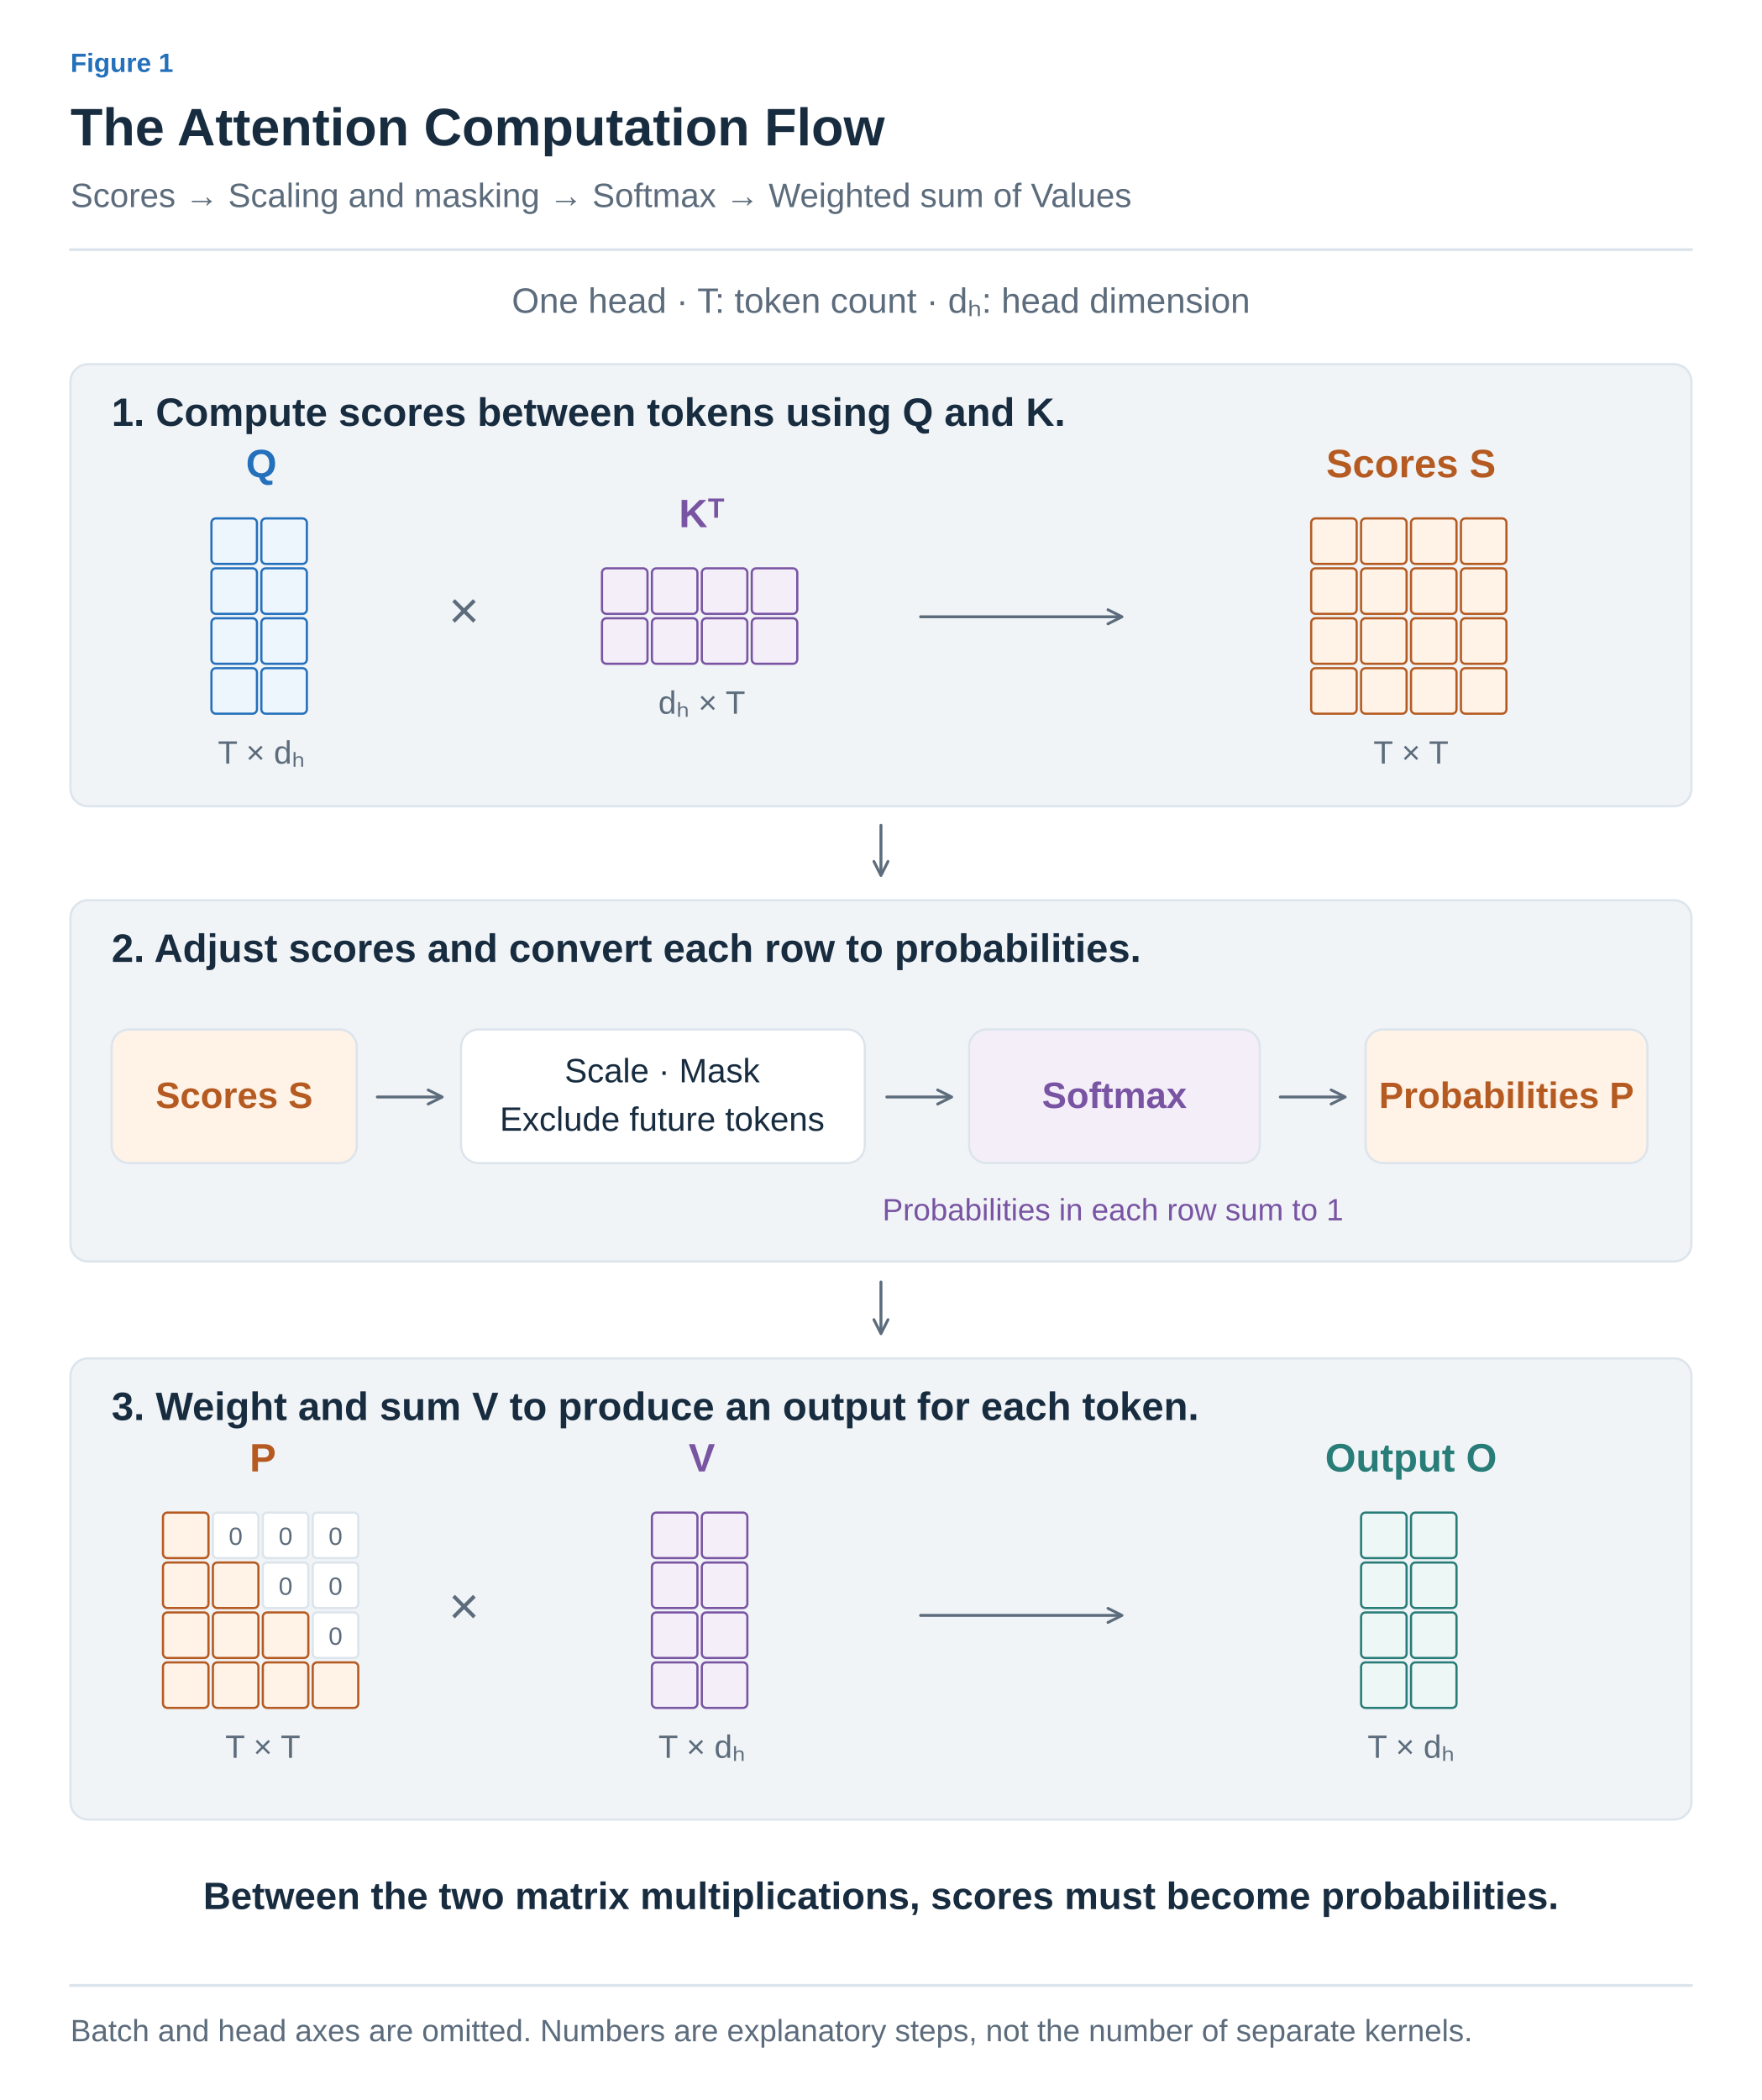
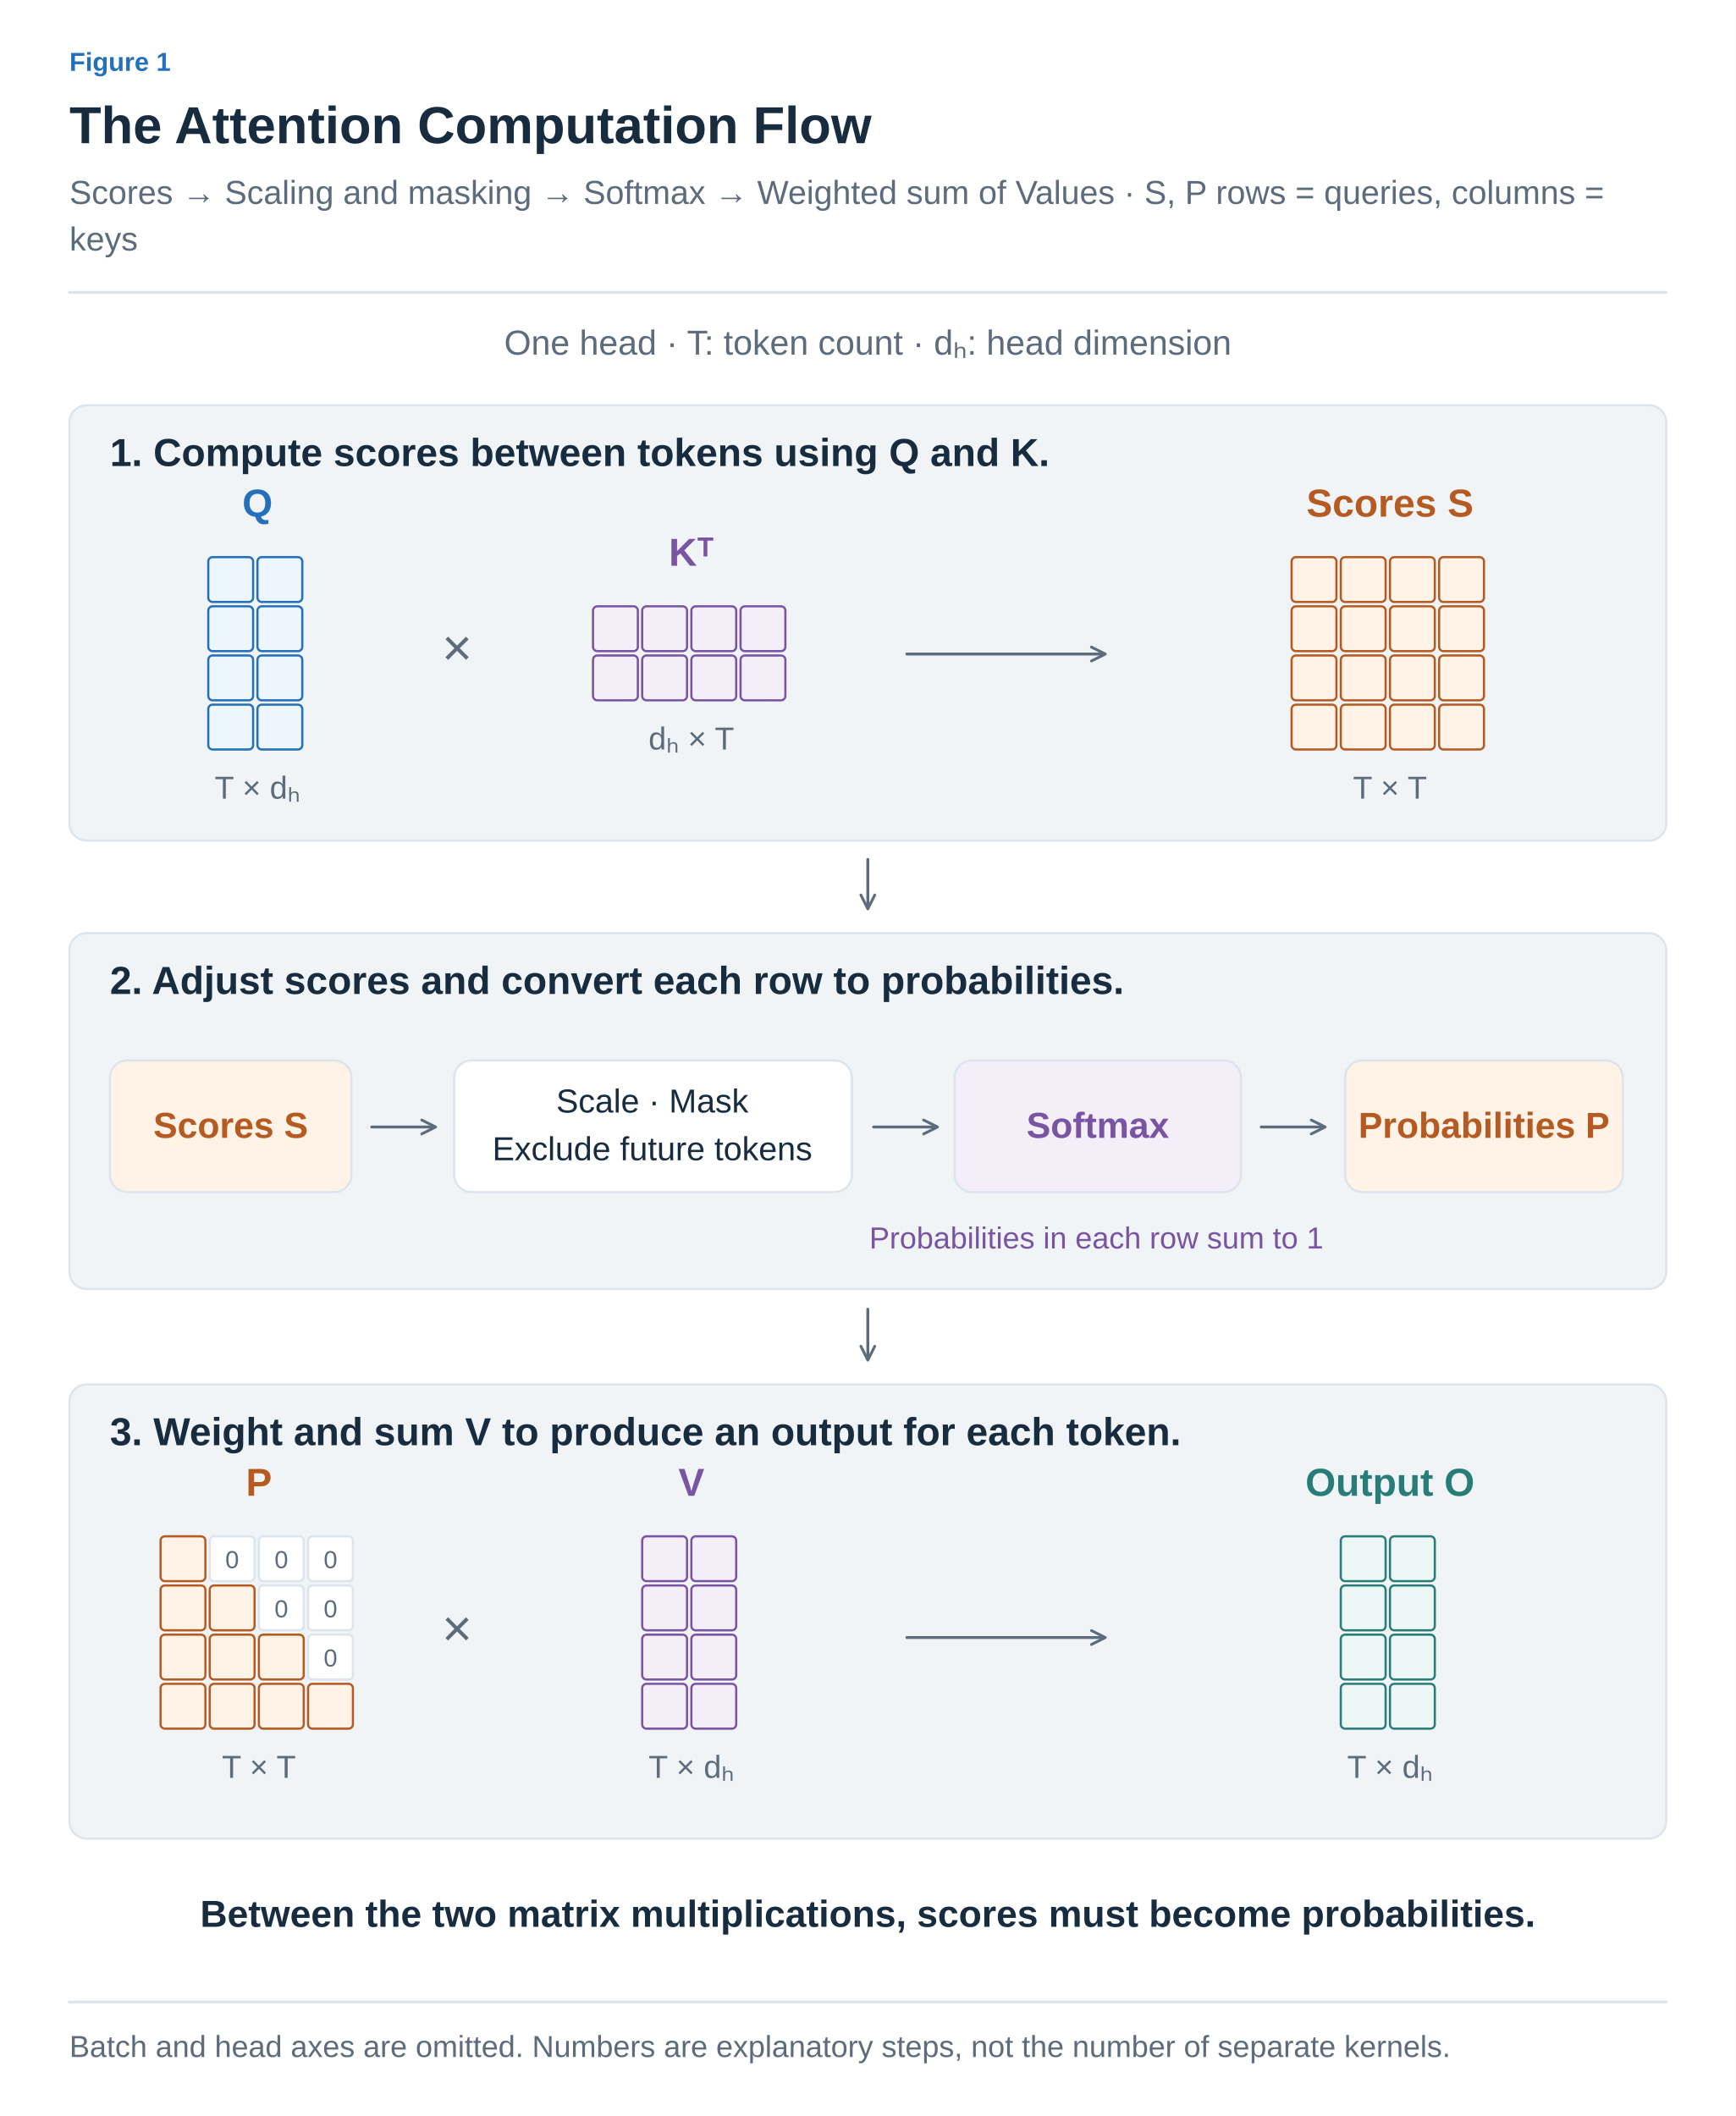
- <svg xmlns="http://www.w3.org/2000/svg" width="1200" height="1430" viewBox="0 0 1200 1430" role="img" aria-labelledby="title desc">
+ <svg xmlns="http://www.w3.org/2000/svg" width="1200" height="1463" viewBox="0 0 1200 1463" role="img" aria-labelledby="title desc">
  <defs>
    <marker id="arrow-ink" viewBox="0 0 10 10" refX="8" refY="5" markerWidth="6" markerHeight="6" orient="auto">
      <path d="M1 1 L9 5 L1 9" fill="none" stroke="#182C40" stroke-width="1.6" />
    </marker>
    <marker id="arrow-muted" viewBox="0 0 10 10" refX="8" refY="5" markerWidth="6" markerHeight="6" orient="auto">
      <path d="M1 1 L9 5 L1 9" fill="none" stroke="#5C6C7C" stroke-width="1.6" />
    </marker>
    <marker id="arrow-line" viewBox="0 0 10 10" refX="8" refY="5" markerWidth="6" markerHeight="6" orient="auto">
      <path d="M1 1 L9 5 L1 9" fill="none" stroke="#DCE4EC" stroke-width="1.6" />
    </marker>
    <marker id="arrow-paper" viewBox="0 0 10 10" refX="8" refY="5" markerWidth="6" markerHeight="6" orient="auto">
      <path d="M1 1 L9 5 L1 9" fill="none" stroke="#FFFFFF" stroke-width="1.6" />
    </marker>
    <marker id="arrow-blue" viewBox="0 0 10 10" refX="8" refY="5" markerWidth="6" markerHeight="6" orient="auto">
      <path d="M1 1 L9 5 L1 9" fill="none" stroke="#2470BB" stroke-width="1.6" />
    </marker>
    <marker id="arrow-teal" viewBox="0 0 10 10" refX="8" refY="5" markerWidth="6" markerHeight="6" orient="auto">
      <path d="M1 1 L9 5 L1 9" fill="none" stroke="#287D78" stroke-width="1.6" />
    </marker>
    <marker id="arrow-orange" viewBox="0 0 10 10" refX="8" refY="5" markerWidth="6" markerHeight="6" orient="auto">
      <path d="M1 1 L9 5 L1 9" fill="none" stroke="#B55B22" stroke-width="1.6" />
    </marker>
    <marker id="arrow-purple" viewBox="0 0 10 10" refX="8" refY="5" markerWidth="6" markerHeight="6" orient="auto">
      <path d="M1 1 L9 5 L1 9" fill="none" stroke="#7954A3" stroke-width="1.6" />
    </marker>
    <marker id="arrow-gray" viewBox="0 0 10 10" refX="8" refY="5" markerWidth="6" markerHeight="6" orient="auto">
      <path d="M1 1 L9 5 L1 9" fill="none" stroke="#657789" stroke-width="1.6" />
    </marker>
    <marker id="arrow-red" viewBox="0 0 10 10" refX="8" refY="5" markerWidth="6" markerHeight="6" orient="auto">
      <path d="M1 1 L9 5 L1 9" fill="none" stroke="#B34242" stroke-width="1.6" />
    </marker>
    <marker id="arrow-indigo" viewBox="0 0 10 10" refX="8" refY="5" markerWidth="6" markerHeight="6" orient="auto">
      <path d="M1 1 L9 5 L1 9" fill="none" stroke="#4C60A8" stroke-width="1.6" />
    </marker>
    <marker id="arrow-slate" viewBox="0 0 10 10" refX="8" refY="5" markerWidth="6" markerHeight="6" orient="auto">
      <path d="M1 1 L9 5 L1 9" fill="none" stroke="#8191A0" stroke-width="1.6" />
    </marker>
    <marker id="arrow-surface" viewBox="0 0 10 10" refX="8" refY="5" markerWidth="6" markerHeight="6" orient="auto">
      <path d="M1 1 L9 5 L1 9" fill="none" stroke="#F8FAFC" stroke-width="1.6" />
    </marker>
  </defs>
  <style>text{font-family:Arial,"Apple SD Gothic Neo","Noto Sans KR",sans-serif}text[font-family]{font-family:Menlo,Consolas,monospace}path{stroke-linecap:round;stroke-linejoin:round}</style>
  <rect width="100%" height="100%" fill="white" />
  <text x="48" y="49" fill="#2470BB" font-size="18" font-weight="600" text-anchor="start" data-max-width="1104">Figure 1</text>
  <text x="48" y="99" fill="#182C40" font-size="36" font-weight="700" text-anchor="start" data-max-width="1104">The Attention Computation Flow</text>
-   <text x="48" y="141" fill="#5C6C7C" font-size="23" font-weight="400" text-anchor="start" data-max-width="1104">Scores → Scaling and masking → Softmax → Weighted sum of Values</text>
-   <path d="M48,170 H1152" stroke="#DCE4EC" stroke-width="2" />
-   <g transform="translate(48 206) scale(1)" data-panel="1">
+   <text x="48" y="141" fill="#5C6C7C" font-size="23" font-weight="400" text-anchor="start" data-max-width="1104">Scores → Scaling and masking → Softmax → Weighted sum of Values · S, P rows = queries, columns =</text>
+   <text x="48" y="173.2" fill="#5C6C7C" font-size="23" font-weight="400" text-anchor="start" data-max-width="1104">keys</text>
+   <path d="M48,202.2 H1152" stroke="#DCE4EC" stroke-width="2" />
+   <g transform="translate(48 238.2) scale(1)" data-panel="1">
    <g transform="translate(-48 -206)">
      <text x="600" y="213" fill="#5C6C7C" font-size="24" font-weight="400" text-anchor="middle">One head · T: token count · dₕ: head dimension</text>
      <rect x="48" y="248" width="1104" height="301" rx="12" fill="#F1F4F7" stroke="#DCE4EC" stroke-width="1.5" />
      <text x="76" y="290" fill="#182C40" font-size="27" font-weight="700" text-anchor="start">1. Compute scores between tokens using Q and K.</text>
      <text x="178" y="325" fill="#2470BB" font-size="27" font-weight="700" text-anchor="middle">Q</text>
      <rect x="144" y="353" width="31" height="31" rx="3" fill="#EDF5FD" stroke="#2470BB" stroke-width="1.5" />
      <rect x="178" y="353" width="31" height="31" rx="3" fill="#EDF5FD" stroke="#2470BB" stroke-width="1.5" />
      <rect x="144" y="387" width="31" height="31" rx="3" fill="#EDF5FD" stroke="#2470BB" stroke-width="1.5" />
      <rect x="178" y="387" width="31" height="31" rx="3" fill="#EDF5FD" stroke="#2470BB" stroke-width="1.5" />
      <rect x="144" y="421" width="31" height="31" rx="3" fill="#EDF5FD" stroke="#2470BB" stroke-width="1.5" />
      <rect x="178" y="421" width="31" height="31" rx="3" fill="#EDF5FD" stroke="#2470BB" stroke-width="1.5" />
      <rect x="144" y="455" width="31" height="31" rx="3" fill="#EDF5FD" stroke="#2470BB" stroke-width="1.5" />
      <rect x="178" y="455" width="31" height="31" rx="3" fill="#EDF5FD" stroke="#2470BB" stroke-width="1.5" />
      <text x="178" y="520" fill="#5C6C7C" font-size="22" font-weight="400" text-anchor="middle">T × dₕ</text>
      <text x="316" y="428" fill="#5C6C7C" font-size="36" font-weight="400" text-anchor="middle">×</text>
      <text x="478" y="359" fill="#7954A3" font-size="27" font-weight="700" text-anchor="middle">Kᵀ</text>
      <rect x="410" y="387" width="31" height="31" rx="3" fill="#F3EEF8" stroke="#7954A3" stroke-width="1.5" />
      <rect x="444" y="387" width="31" height="31" rx="3" fill="#F3EEF8" stroke="#7954A3" stroke-width="1.5" />
      <rect x="478" y="387" width="31" height="31" rx="3" fill="#F3EEF8" stroke="#7954A3" stroke-width="1.5" />
      <rect x="512" y="387" width="31" height="31" rx="3" fill="#F3EEF8" stroke="#7954A3" stroke-width="1.5" />
      <rect x="410" y="421" width="31" height="31" rx="3" fill="#F3EEF8" stroke="#7954A3" stroke-width="1.5" />
      <rect x="444" y="421" width="31" height="31" rx="3" fill="#F3EEF8" stroke="#7954A3" stroke-width="1.5" />
      <rect x="478" y="421" width="31" height="31" rx="3" fill="#F3EEF8" stroke="#7954A3" stroke-width="1.5" />
      <rect x="512" y="421" width="31" height="31" rx="3" fill="#F3EEF8" stroke="#7954A3" stroke-width="1.5" />
      <text x="478" y="486" fill="#5C6C7C" font-size="22" font-weight="400" text-anchor="middle">dₕ × T</text>
      <path d="M627,420 L763,420" fill="none" stroke="#5C6C7C" stroke-width="2" marker-end="url(#arrow-muted)" />
      <text x="961" y="325" fill="#B55B22" font-size="27" font-weight="700" text-anchor="middle">Scores S</text>
      <rect x="893" y="353" width="31" height="31" rx="3" fill="#FFF2E6" stroke="#B55B22" stroke-width="1.5" />
      <rect x="927" y="353" width="31" height="31" rx="3" fill="#FFF2E6" stroke="#B55B22" stroke-width="1.5" />
      <rect x="961" y="353" width="31" height="31" rx="3" fill="#FFF2E6" stroke="#B55B22" stroke-width="1.5" />
      <rect x="995" y="353" width="31" height="31" rx="3" fill="#FFF2E6" stroke="#B55B22" stroke-width="1.5" />
      <rect x="893" y="387" width="31" height="31" rx="3" fill="#FFF2E6" stroke="#B55B22" stroke-width="1.5" />
      <rect x="927" y="387" width="31" height="31" rx="3" fill="#FFF2E6" stroke="#B55B22" stroke-width="1.5" />
      <rect x="961" y="387" width="31" height="31" rx="3" fill="#FFF2E6" stroke="#B55B22" stroke-width="1.5" />
      <rect x="995" y="387" width="31" height="31" rx="3" fill="#FFF2E6" stroke="#B55B22" stroke-width="1.5" />
      <rect x="893" y="421" width="31" height="31" rx="3" fill="#FFF2E6" stroke="#B55B22" stroke-width="1.5" />
      <rect x="927" y="421" width="31" height="31" rx="3" fill="#FFF2E6" stroke="#B55B22" stroke-width="1.5" />
      <rect x="961" y="421" width="31" height="31" rx="3" fill="#FFF2E6" stroke="#B55B22" stroke-width="1.5" />
      <rect x="995" y="421" width="31" height="31" rx="3" fill="#FFF2E6" stroke="#B55B22" stroke-width="1.5" />
      <rect x="893" y="455" width="31" height="31" rx="3" fill="#FFF2E6" stroke="#B55B22" stroke-width="1.5" />
      <rect x="927" y="455" width="31" height="31" rx="3" fill="#FFF2E6" stroke="#B55B22" stroke-width="1.5" />
      <rect x="961" y="455" width="31" height="31" rx="3" fill="#FFF2E6" stroke="#B55B22" stroke-width="1.5" />
      <rect x="995" y="455" width="31" height="31" rx="3" fill="#FFF2E6" stroke="#B55B22" stroke-width="1.5" />
      <text x="961" y="520" fill="#5C6C7C" font-size="22" font-weight="400" text-anchor="middle">T × T</text>
      <path d="M600,562 L600,595" fill="none" stroke="#5C6C7C" stroke-width="2" marker-end="url(#arrow-muted)" />
      <rect x="48" y="613" width="1104" height="246" rx="12" fill="#F1F4F7" stroke="#DCE4EC" stroke-width="1.5" />
      <text x="76" y="655" fill="#182C40" font-size="27" font-weight="700" text-anchor="start">2. Adjust scores and convert each row to probabilities.</text>
      <rect x="76" y="701" width="167" height="91" rx="12" fill="#FFF2E6" stroke="#DCE4EC" stroke-width="1.5" />
      <text x="159.5" y="754.5" fill="#B55B22" font-size="25" font-weight="600" text-anchor="middle">Scores S</text>
      <path d="M257,747 L300,747" fill="none" stroke="#5C6C7C" stroke-width="2" marker-end="url(#arrow-muted)" />
      <rect x="314" y="701" width="275" height="91" rx="12" fill="#FFFFFF" stroke="#DCE4EC" stroke-width="1.5" />
      <text x="451" y="737" fill="#182C40" font-size="23" font-weight="400" text-anchor="middle">Scale · Mask</text>
      <text x="451" y="770" fill="#182C40" font-size="23" font-weight="400" text-anchor="middle">Exclude future tokens</text>
      <path d="M604,747 L647,747" fill="none" stroke="#5C6C7C" stroke-width="2" marker-end="url(#arrow-muted)" />
      <rect x="660" y="701" width="198" height="91" rx="12" fill="#F3EEF8" stroke="#DCE4EC" stroke-width="1.5" />
      <text x="759" y="754.5" fill="#7954A3" font-size="25" font-weight="600" text-anchor="middle">Softmax</text>
      <path d="M872,747 L915,747" fill="none" stroke="#5C6C7C" stroke-width="2" marker-end="url(#arrow-muted)" />
      <rect x="930" y="701" width="192" height="91" rx="12" fill="#FFF2E6" stroke="#DCE4EC" stroke-width="1.5" />
      <text x="1026" y="754.5" fill="#B55B22" font-size="25" font-weight="600" text-anchor="middle">Probabilities P</text>
      <text x="758" y="831" fill="#7954A3" font-size="21" font-weight="400" text-anchor="middle">Probabilities in each row sum to 1</text>
      <path d="M600,873 L600,907" fill="none" stroke="#5C6C7C" stroke-width="2" marker-end="url(#arrow-muted)" />
      <rect x="48" y="925" width="1104" height="314" rx="12" fill="#F1F4F7" stroke="#DCE4EC" stroke-width="1.5" />
      <text x="76" y="967" fill="#182C40" font-size="27" font-weight="700" text-anchor="start">3. Weight and sum V to produce an output for each token.</text>
      <text x="179" y="1002" fill="#B55B22" font-size="27" font-weight="700" text-anchor="middle">P</text>
      <rect x="111" y="1030" width="31" height="31" rx="3" fill="#FFF2E6" stroke="#B55B22" stroke-width="1.5" />
      <rect x="145" y="1030" width="31" height="31" rx="3" fill="#FFFFFF" stroke="#DCE4EC" stroke-width="1.5" />
      <rect x="179" y="1030" width="31" height="31" rx="3" fill="#FFFFFF" stroke="#DCE4EC" stroke-width="1.5" />
      <rect x="213" y="1030" width="31" height="31" rx="3" fill="#FFFFFF" stroke="#DCE4EC" stroke-width="1.5" />
      <rect x="111" y="1064" width="31" height="31" rx="3" fill="#FFF2E6" stroke="#B55B22" stroke-width="1.5" />
      <rect x="145" y="1064" width="31" height="31" rx="3" fill="#FFF2E6" stroke="#B55B22" stroke-width="1.5" />
      <rect x="179" y="1064" width="31" height="31" rx="3" fill="#FFFFFF" stroke="#DCE4EC" stroke-width="1.5" />
      <rect x="213" y="1064" width="31" height="31" rx="3" fill="#FFFFFF" stroke="#DCE4EC" stroke-width="1.5" />
      <rect x="111" y="1098" width="31" height="31" rx="3" fill="#FFF2E6" stroke="#B55B22" stroke-width="1.5" />
      <rect x="145" y="1098" width="31" height="31" rx="3" fill="#FFF2E6" stroke="#B55B22" stroke-width="1.5" />
      <rect x="179" y="1098" width="31" height="31" rx="3" fill="#FFF2E6" stroke="#B55B22" stroke-width="1.5" />
      <rect x="213" y="1098" width="31" height="31" rx="3" fill="#FFFFFF" stroke="#DCE4EC" stroke-width="1.5" />
      <rect x="111" y="1132" width="31" height="31" rx="3" fill="#FFF2E6" stroke="#B55B22" stroke-width="1.5" />
      <rect x="145" y="1132" width="31" height="31" rx="3" fill="#FFF2E6" stroke="#B55B22" stroke-width="1.5" />
      <rect x="179" y="1132" width="31" height="31" rx="3" fill="#FFF2E6" stroke="#B55B22" stroke-width="1.5" />
      <rect x="213" y="1132" width="31" height="31" rx="3" fill="#FFF2E6" stroke="#B55B22" stroke-width="1.5" />
      <text x="160.5" y="1052" fill="#5C6C7C" font-size="17" font-weight="400" text-anchor="middle">0</text>
      <text x="194.5" y="1052" fill="#5C6C7C" font-size="17" font-weight="400" text-anchor="middle">0</text>
      <text x="228.5" y="1052" fill="#5C6C7C" font-size="17" font-weight="400" text-anchor="middle">0</text>
      <text x="194.5" y="1086" fill="#5C6C7C" font-size="17" font-weight="400" text-anchor="middle">0</text>
      <text x="228.5" y="1086" fill="#5C6C7C" font-size="17" font-weight="400" text-anchor="middle">0</text>
      <text x="228.5" y="1120" fill="#5C6C7C" font-size="17" font-weight="400" text-anchor="middle">0</text>
      <text x="179" y="1197" fill="#5C6C7C" font-size="22" font-weight="400" text-anchor="middle">T × T</text>
      <text x="316" y="1106" fill="#5C6C7C" font-size="36" font-weight="400" text-anchor="middle">×</text>
      <text x="478" y="1002" fill="#7954A3" font-size="27" font-weight="700" text-anchor="middle">V</text>
      <rect x="444" y="1030" width="31" height="31" rx="3" fill="#F3EEF8" stroke="#7954A3" stroke-width="1.5" />
      <rect x="478" y="1030" width="31" height="31" rx="3" fill="#F3EEF8" stroke="#7954A3" stroke-width="1.5" />
      <rect x="444" y="1064" width="31" height="31" rx="3" fill="#F3EEF8" stroke="#7954A3" stroke-width="1.5" />
      <rect x="478" y="1064" width="31" height="31" rx="3" fill="#F3EEF8" stroke="#7954A3" stroke-width="1.5" />
      <rect x="444" y="1098" width="31" height="31" rx="3" fill="#F3EEF8" stroke="#7954A3" stroke-width="1.5" />
      <rect x="478" y="1098" width="31" height="31" rx="3" fill="#F3EEF8" stroke="#7954A3" stroke-width="1.5" />
      <rect x="444" y="1132" width="31" height="31" rx="3" fill="#F3EEF8" stroke="#7954A3" stroke-width="1.5" />
      <rect x="478" y="1132" width="31" height="31" rx="3" fill="#F3EEF8" stroke="#7954A3" stroke-width="1.5" />
      <text x="478" y="1197" fill="#5C6C7C" font-size="22" font-weight="400" text-anchor="middle">T × dₕ</text>
      <path d="M627,1100 L763,1100" fill="none" stroke="#5C6C7C" stroke-width="2" marker-end="url(#arrow-muted)" />
      <text x="961" y="1002" fill="#287D78" font-size="27" font-weight="700" text-anchor="middle">Output O</text>
      <rect x="927" y="1030" width="31" height="31" rx="3" fill="#EDF7F5" stroke="#287D78" stroke-width="1.5" />
      <rect x="961" y="1030" width="31" height="31" rx="3" fill="#EDF7F5" stroke="#287D78" stroke-width="1.5" />
      <rect x="927" y="1064" width="31" height="31" rx="3" fill="#EDF7F5" stroke="#287D78" stroke-width="1.5" />
      <rect x="961" y="1064" width="31" height="31" rx="3" fill="#EDF7F5" stroke="#287D78" stroke-width="1.5" />
      <rect x="927" y="1098" width="31" height="31" rx="3" fill="#EDF7F5" stroke="#287D78" stroke-width="1.5" />
      <rect x="961" y="1098" width="31" height="31" rx="3" fill="#EDF7F5" stroke="#287D78" stroke-width="1.5" />
      <rect x="927" y="1132" width="31" height="31" rx="3" fill="#EDF7F5" stroke="#287D78" stroke-width="1.5" />
      <rect x="961" y="1132" width="31" height="31" rx="3" fill="#EDF7F5" stroke="#287D78" stroke-width="1.5" />
      <text x="961" y="1197" fill="#5C6C7C" font-size="22" font-weight="400" text-anchor="middle">T × dₕ</text>
      <text x="600" y="1300" fill="#182C40" font-size="26" font-weight="700" text-anchor="middle">Between the two matrix multiplications, scores must become probabilities.</text>
    </g>
  </g>
-   <path d="M48,1352 H1152" stroke="#DCE4EC" stroke-width="2" />
-   <text x="48" y="1390" fill="#5C6C7C" font-size="21" font-weight="400" text-anchor="start" data-max-width="1104">Batch and head axes are omitted. Numbers are explanatory steps, not the number of separate kernels.</text>
+   <path d="M48,1384.2 H1152" stroke="#DCE4EC" stroke-width="2" />
+   <text x="48" y="1422.2" fill="#5C6C7C" font-size="21" font-weight="400" text-anchor="start" data-max-width="1104">Batch and head axes are omitted. Numbers are explanatory steps, not the number of separate kernels.</text>
</svg>
